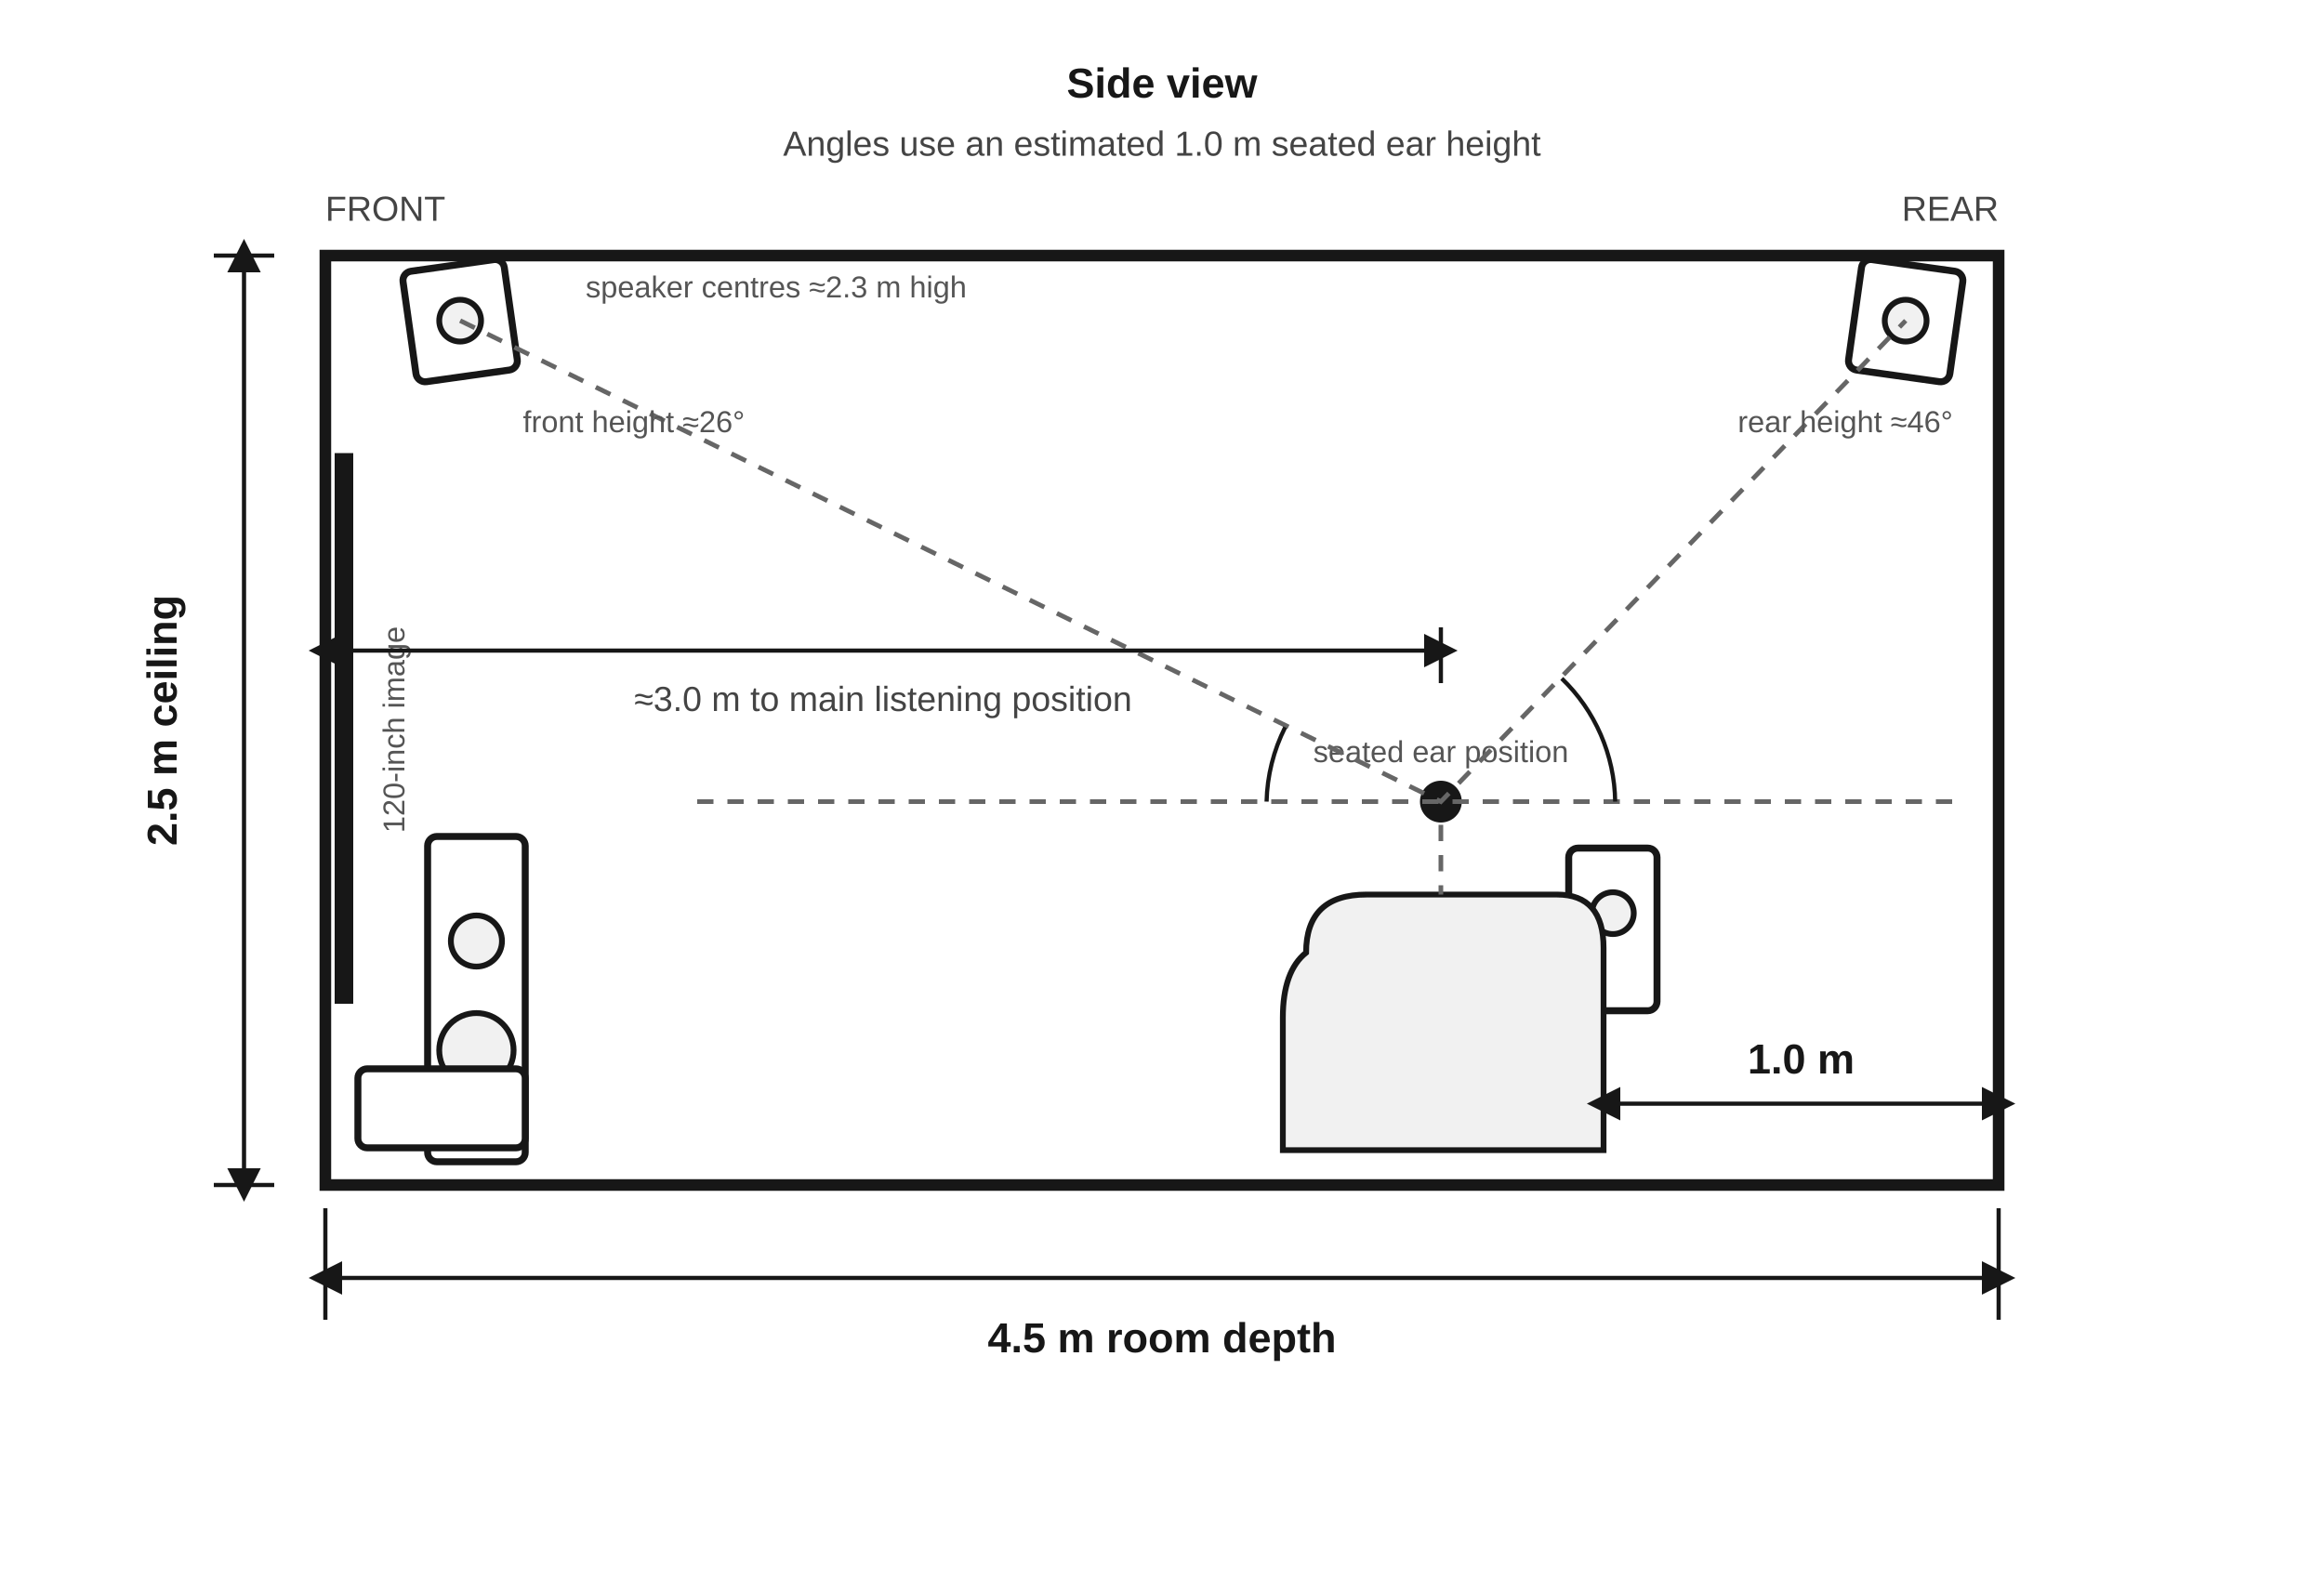
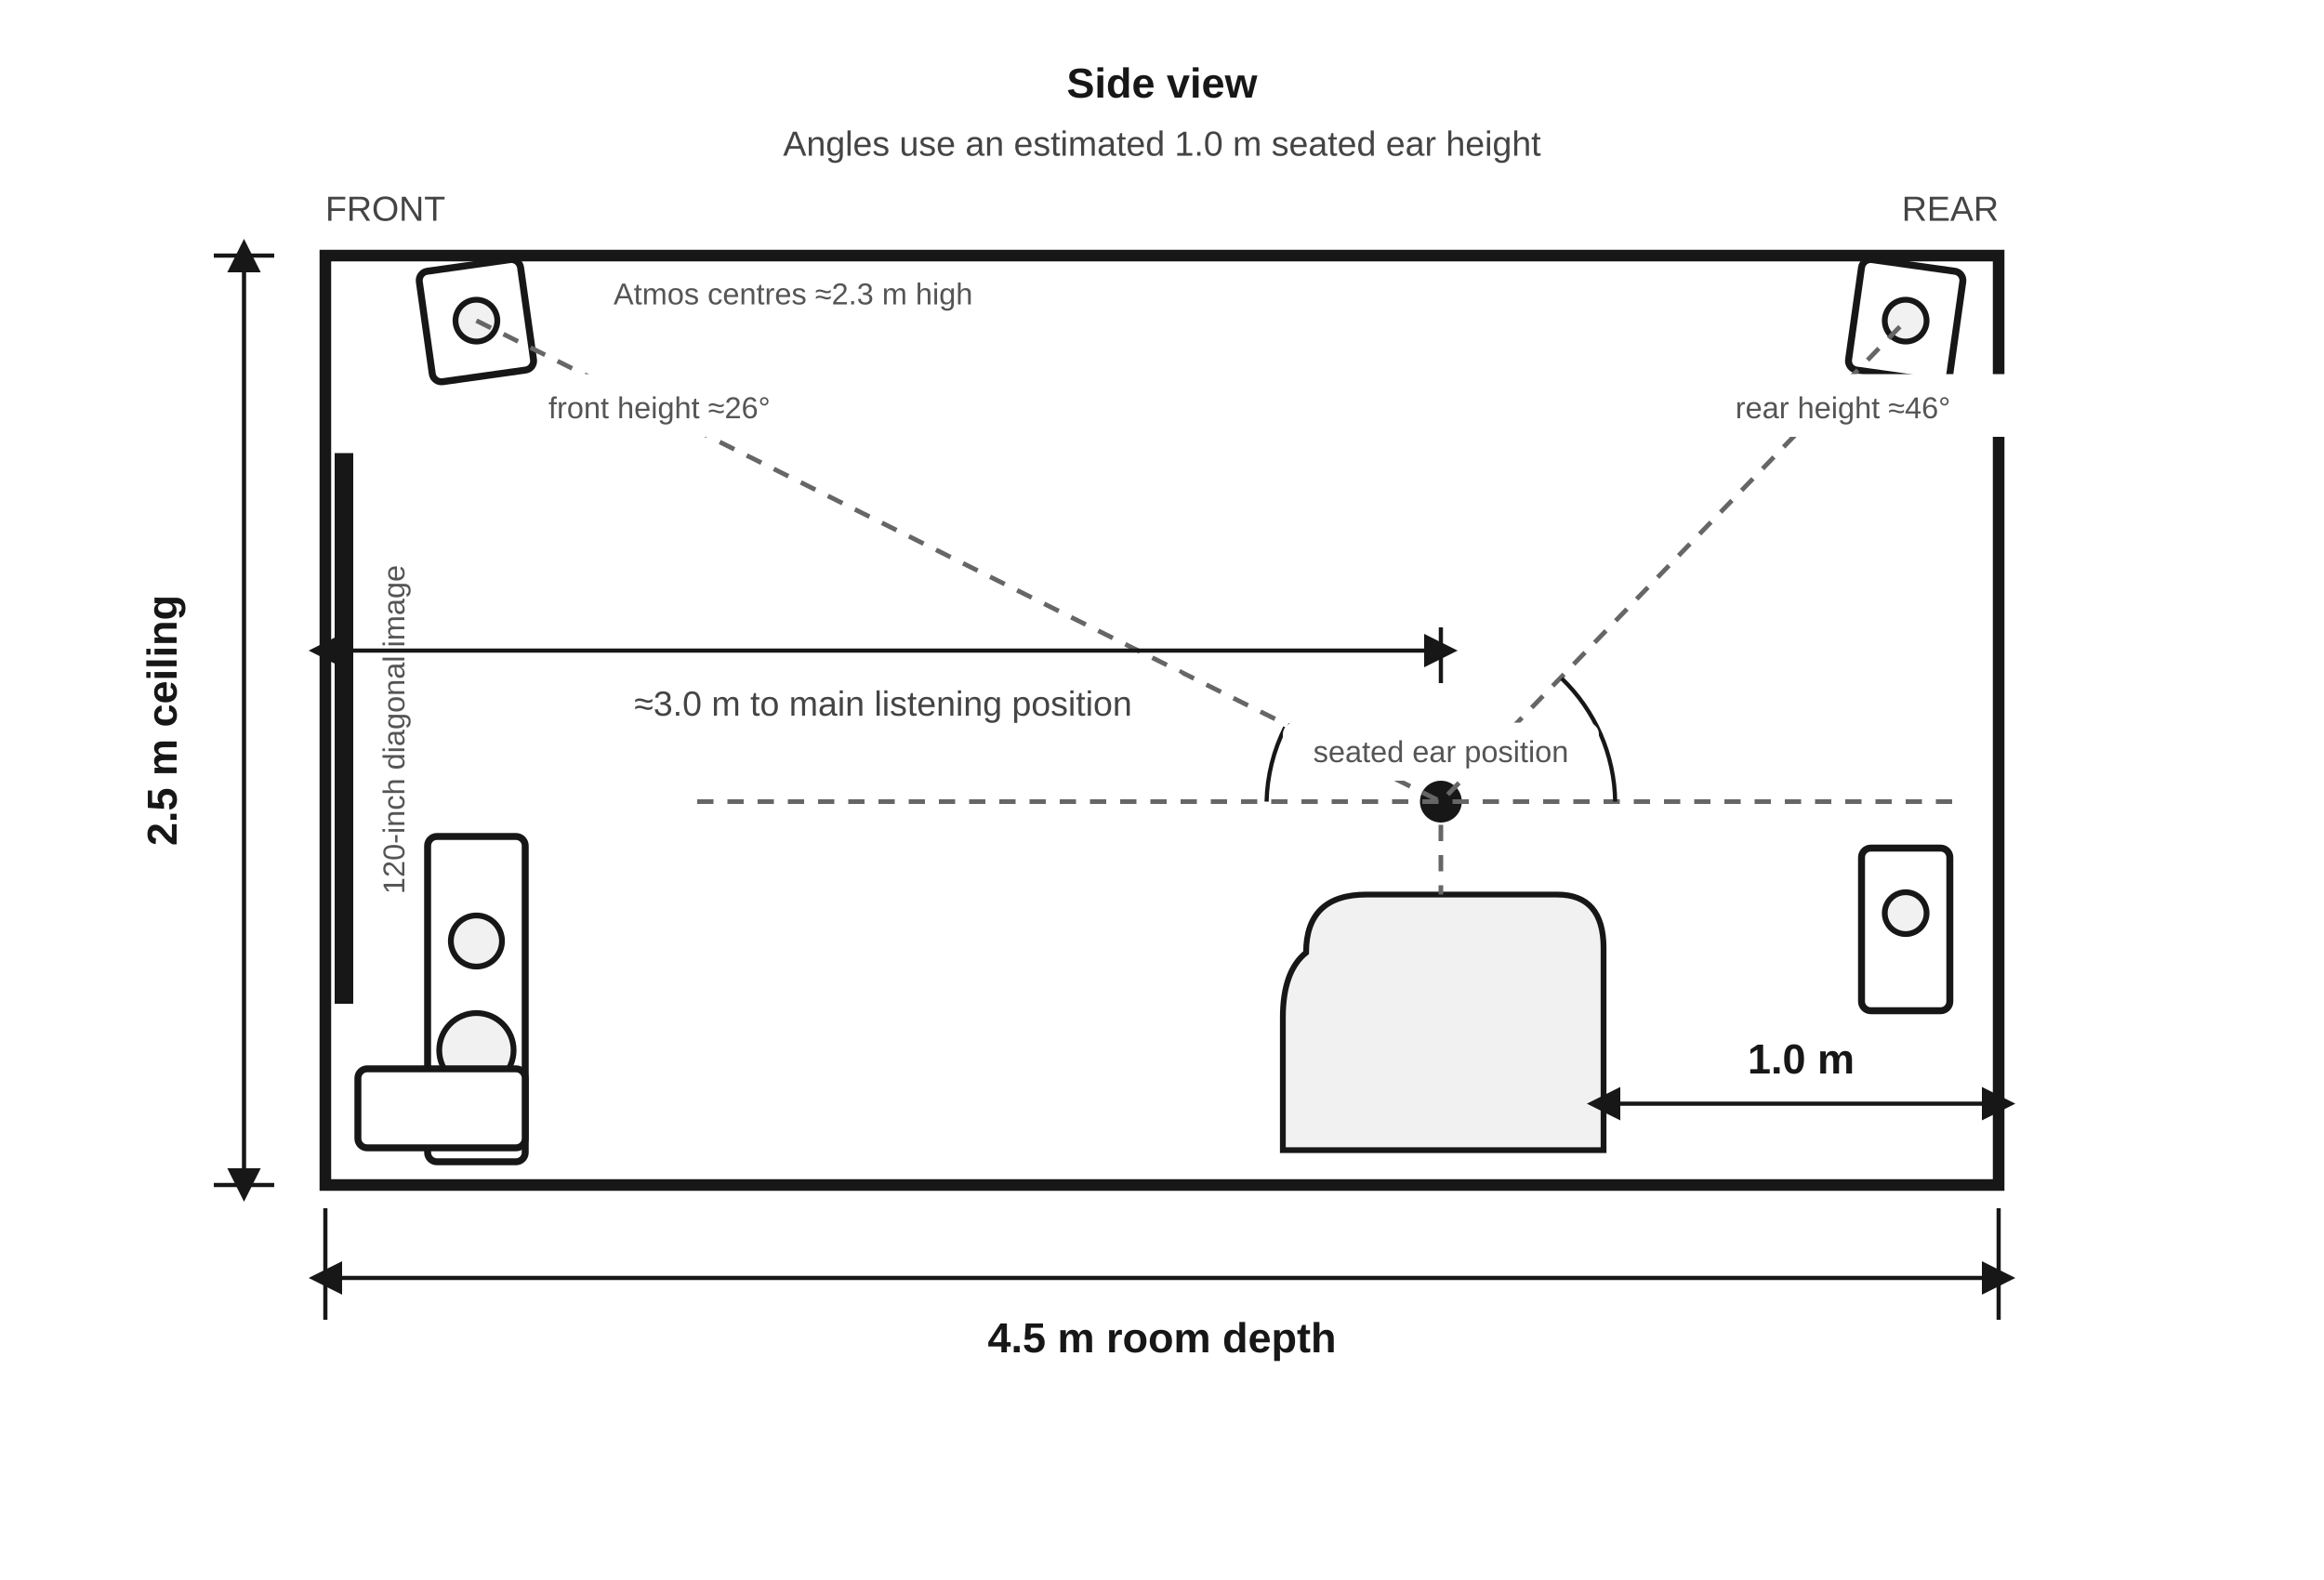
<svg xmlns="http://www.w3.org/2000/svg" viewBox="0 0 1000 680" role="img" aria-labelledby="title desc">
  <defs>
    <style>
-       .wall{fill:#fff;stroke:#171717;stroke-width:5}.object{fill:#fff;stroke:#171717;stroke-width:3}.soft{fill:#f1f1f1;stroke:#171717;stroke-width:2.5}.guide{fill:none;stroke:#666;stroke-width:2;stroke-dasharray:7 6}.dim{fill:none;stroke:#171717;stroke-width:1.8}.label{font:600 18px Arial,sans-serif;fill:#171717}.small{font:15px Arial,sans-serif;fill:#444}.tiny{font:13px Arial,sans-serif;fill:#555}.center{text-anchor:middle}.end{text-anchor:end}
+       .wall{fill:#fff;stroke:#171717;stroke-width:5}.object{fill:#fff;stroke:#171717;stroke-width:3}.soft{fill:#f1f1f1;stroke:#171717;stroke-width:2.5}.guide{fill:none;stroke:#666;stroke-width:2;stroke-dasharray:7 6}.dim{fill:none;stroke:#171717;stroke-width:1.8}.callout{fill:#fff;stroke:none}.label{font:600 18px Arial,sans-serif;fill:#171717}.small{font:15px Arial,sans-serif;fill:#444}.tiny{font:13px Arial,sans-serif;fill:#555}.center{text-anchor:middle}.end{text-anchor:end}
    </style>
    <marker id="arrow" markerWidth="8" markerHeight="8" refX="4" refY="4" orient="auto-start-reverse">
      <path d="M0,0 L8,4 L0,8 Z" fill="#171717" />
    </marker>
  </defs>
  <rect width="1000" height="680" fill="#fff" />
  <text x="500" y="42" class="label center">Side view</text>
  <text x="500" y="67" class="small center">Angles use an estimated 1.0 m seated ear height</text>
  <rect x="140" y="110" width="720" height="400" class="wall" />
  <line x1="148" y1="195" x2="148" y2="432" stroke="#171717" stroke-width="8" />
-   <text x="174" y="314" class="tiny center" transform="rotate(-90 174 314)">120-inch image</text>
+   <text x="174" y="314" class="tiny center" transform="rotate(-90 174 314)">120-inch diagonal image</text>
  <rect x="184" y="360" width="42" height="140" rx="4" class="object" />
  <circle cx="205" cy="405" r="11" class="soft" />
  <circle cx="205" cy="452" r="16" class="soft" />
  <rect x="154" y="460" width="72" height="34" rx="4" class="object" />
-   <rect x="675" y="365" width="38" height="70" rx="4" class="object" />
-   <circle cx="694" cy="393" r="9" class="soft" />
+   <rect x="801" y="365" width="38" height="70" rx="4" class="object" />
+   <circle cx="820" cy="393" r="9" class="soft" />
  <path d="M562 410 Q562 385 588 385 H670 Q690 385 690 408 V495 H552 V438 Q552 418 562 410 Z" class="soft" />
  <circle cx="620" cy="345" r="9" fill="#171717" />
  <line x1="620" y1="355" x2="620" y2="385" class="guide" />
-   <text x="620" y="328" class="tiny center">seated ear position</text>
  <g aria-label="height speakers">
-     <rect x="176" y="114" width="44" height="48" rx="4" class="object" transform="rotate(-8 198 138)" />
-     <circle cx="198" cy="138" r="9" class="soft" />
+     <rect x="183" y="114" width="44" height="48" rx="4" class="object" transform="rotate(-8 205 138)" />
+     <circle cx="205" cy="138" r="9" class="soft" />
    <rect x="798" y="114" width="44" height="48" rx="4" class="object" transform="rotate(8 820 138)" />
    <circle cx="820" cy="138" r="9" class="soft" />
-     <path d="M198 138 L620 345 L820 138" class="guide" />
+     <path d="M205 138 L620 345 L820 138" class="guide" />
    <line x1="300" y1="345" x2="842" y2="345" class="guide" />
    <path d="M545 345 A75 75 0 0 1 553 313" class="dim" />
    <path d="M695 345 A75 75 0 0 0 672 292" class="dim" />
  </g>
-   <text x="225" y="186" class="tiny">front height ≈26°</text>
-   <text x="794" y="186" class="tiny center">rear height ≈46°</text>
-   <text x="252" y="128" class="tiny">speaker centres ≈2.3 m high</text>
+   <rect x="552" y="311" width="136" height="25" rx="5" class="callout" />
+   <text x="620" y="328" class="tiny center">seated ear position</text>
+   <rect x="224" y="161" width="144" height="27" rx="5" class="callout" />
+   <text x="236" y="180" class="tiny">front height ≈26°</text>
+   <rect x="718" y="161" width="150" height="27" rx="5" class="callout" />
+   <text x="793" y="180" class="tiny center">rear height ≈46°</text>
+   <rect x="252" y="113" width="206" height="26" rx="5" class="callout" />
+   <text x="264" y="131" class="tiny">Atmos centres ≈2.3 m high</text>
  <line x1="140" y1="550" x2="860" y2="550" class="dim" marker-start="url(#arrow)" marker-end="url(#arrow)" />
  <line x1="140" y1="520" x2="140" y2="568" class="dim" />
  <line x1="860" y1="520" x2="860" y2="568" class="dim" />
  <text x="500" y="582" class="label center">4.5 m room depth</text>
  <line x1="690" y1="475" x2="860" y2="475" class="dim" marker-start="url(#arrow)" marker-end="url(#arrow)" />
  <text x="775" y="462" class="label center">1.0 m</text>
  <line x1="140" y1="280" x2="620" y2="280" class="dim" marker-start="url(#arrow)" marker-end="url(#arrow)" />
  <line x1="620" y1="270" x2="620" y2="294" class="dim" />
-   <text x="380" y="306" class="small center">≈3.0 m to main listening position</text>
+   <rect x="250" y="289" width="260" height="28" rx="5" class="callout" />
+   <text x="380" y="308" class="small center">≈3.0 m to main listening position</text>
  <line x1="105" y1="110" x2="105" y2="510" class="dim" marker-start="url(#arrow)" marker-end="url(#arrow)" />
  <line x1="118" y1="110" x2="92" y2="110" class="dim" />
  <line x1="118" y1="510" x2="92" y2="510" class="dim" />
  <text x="76" y="310" class="label center" transform="rotate(-90 76 310)">2.5 m ceiling</text>
  <text x="140" y="95" class="small">FRONT</text>
  <text x="860" y="95" class="small end">REAR</text>
</svg>
